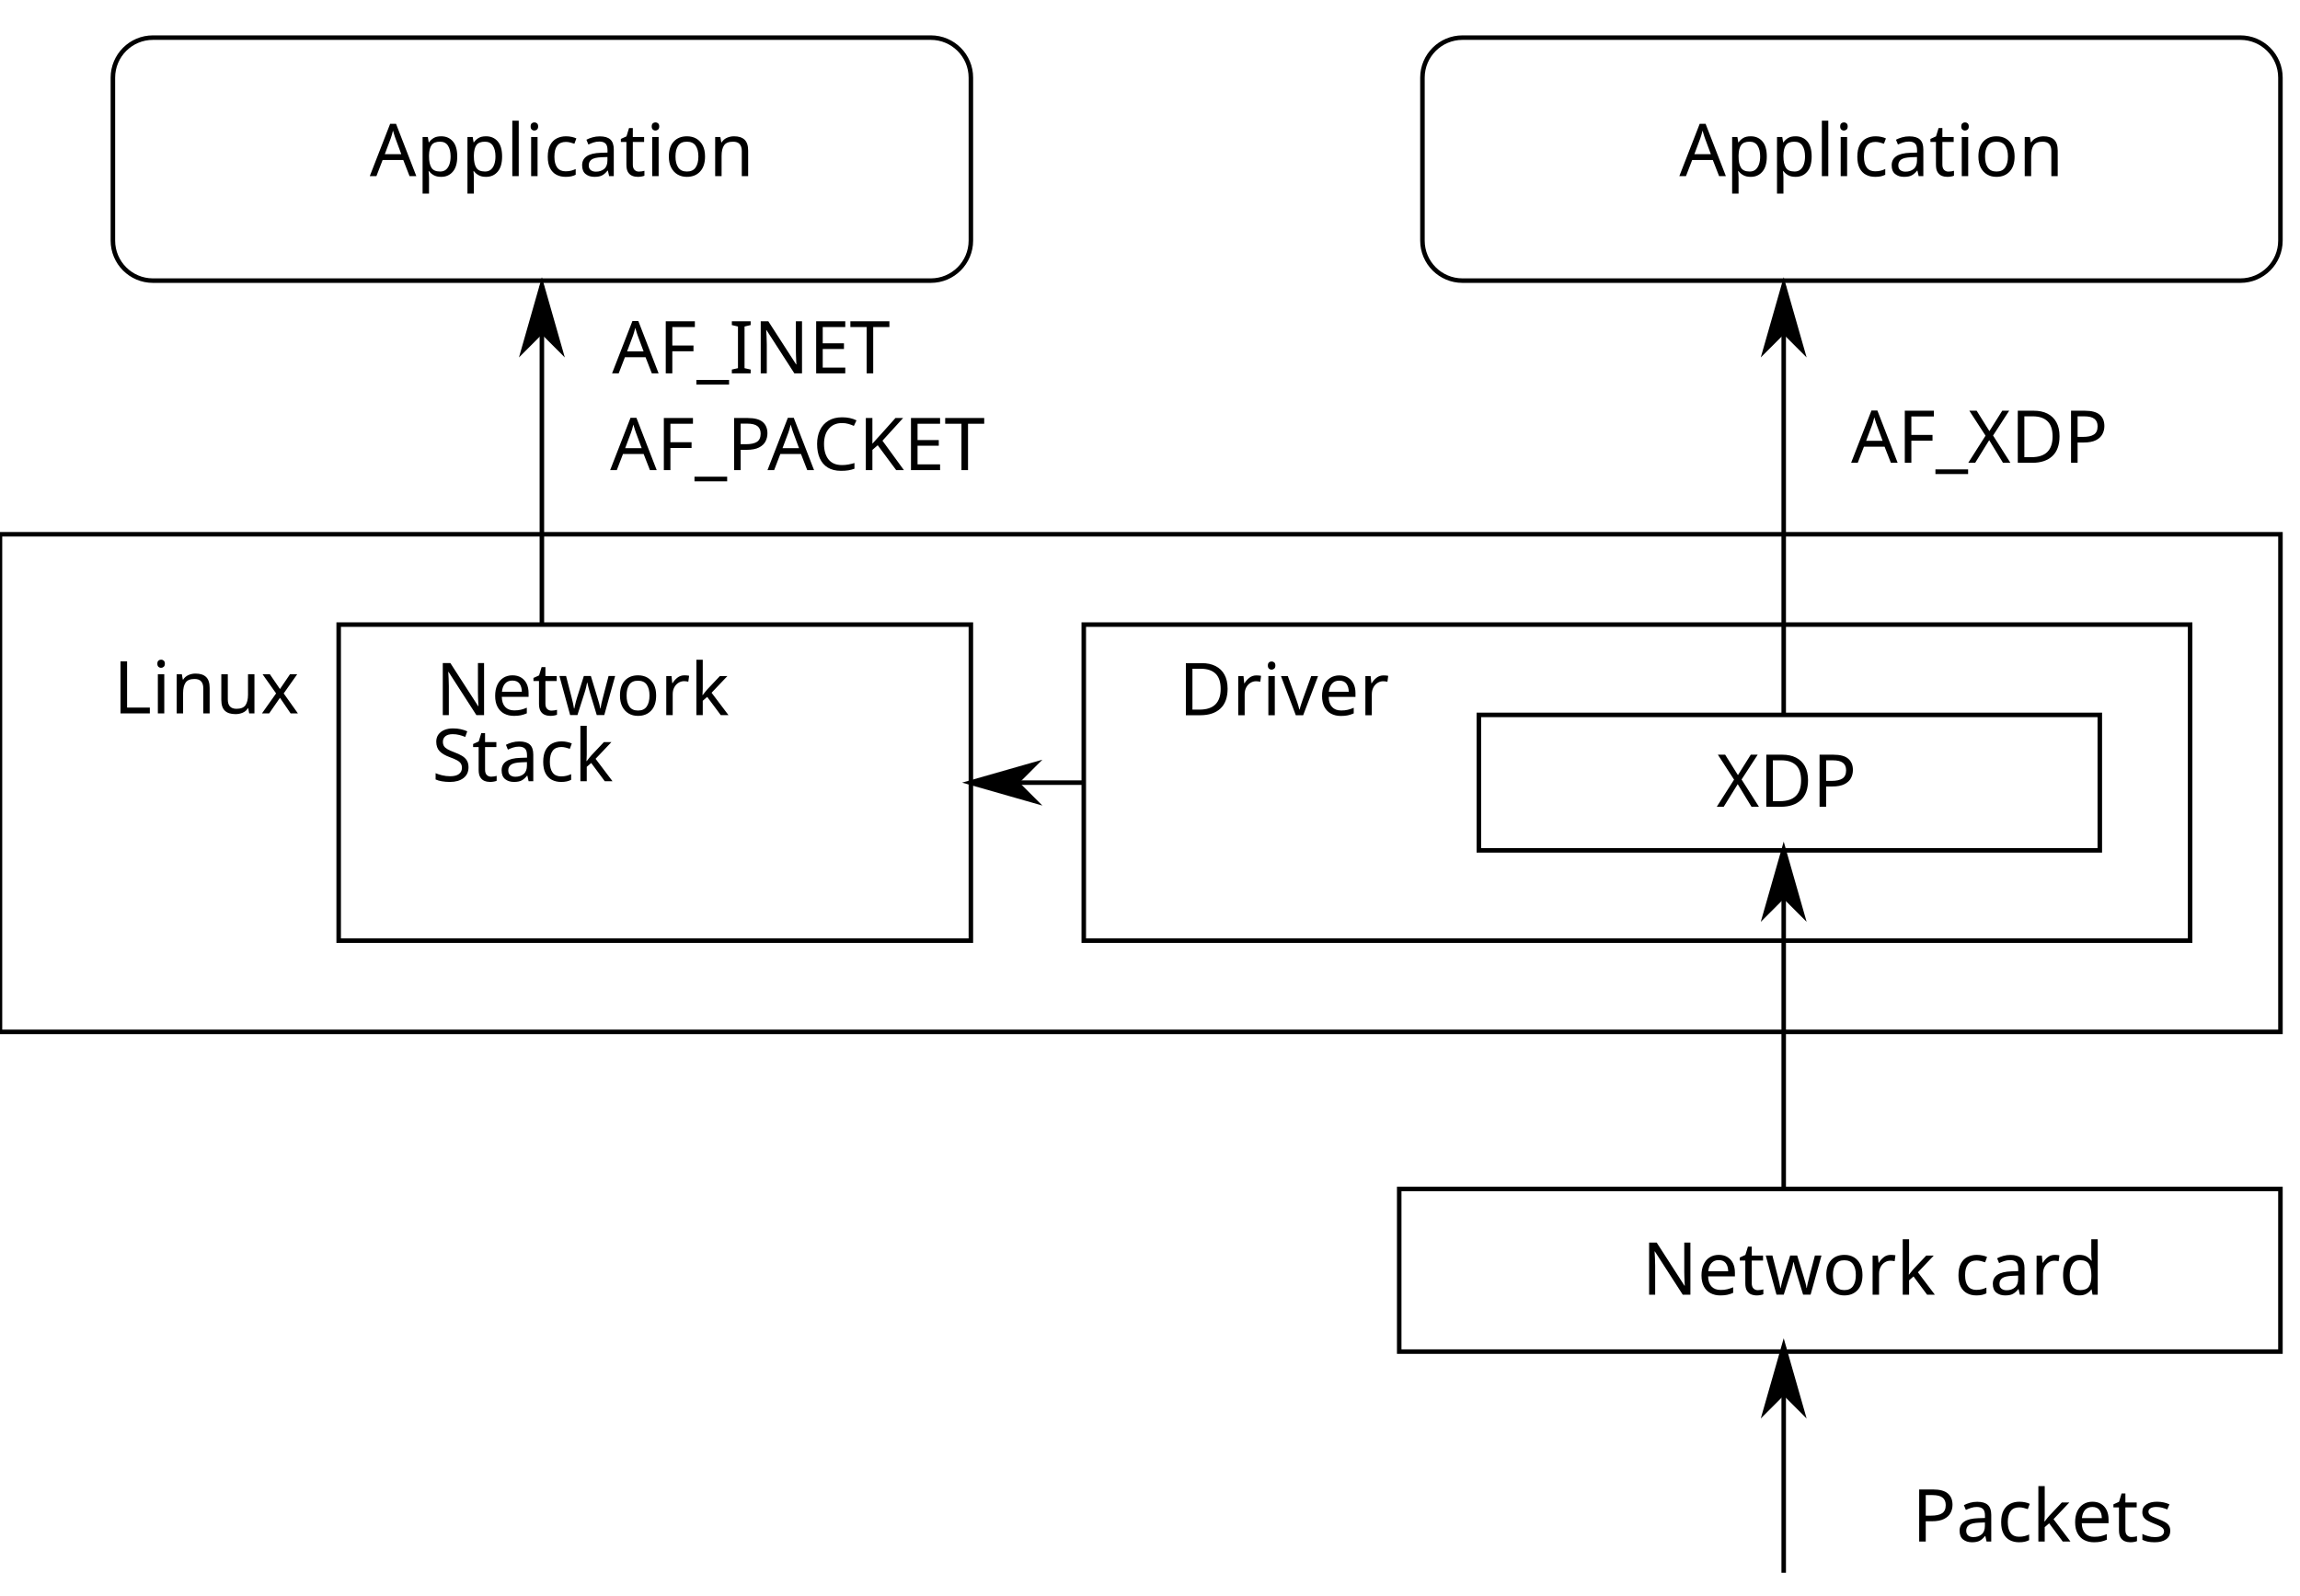
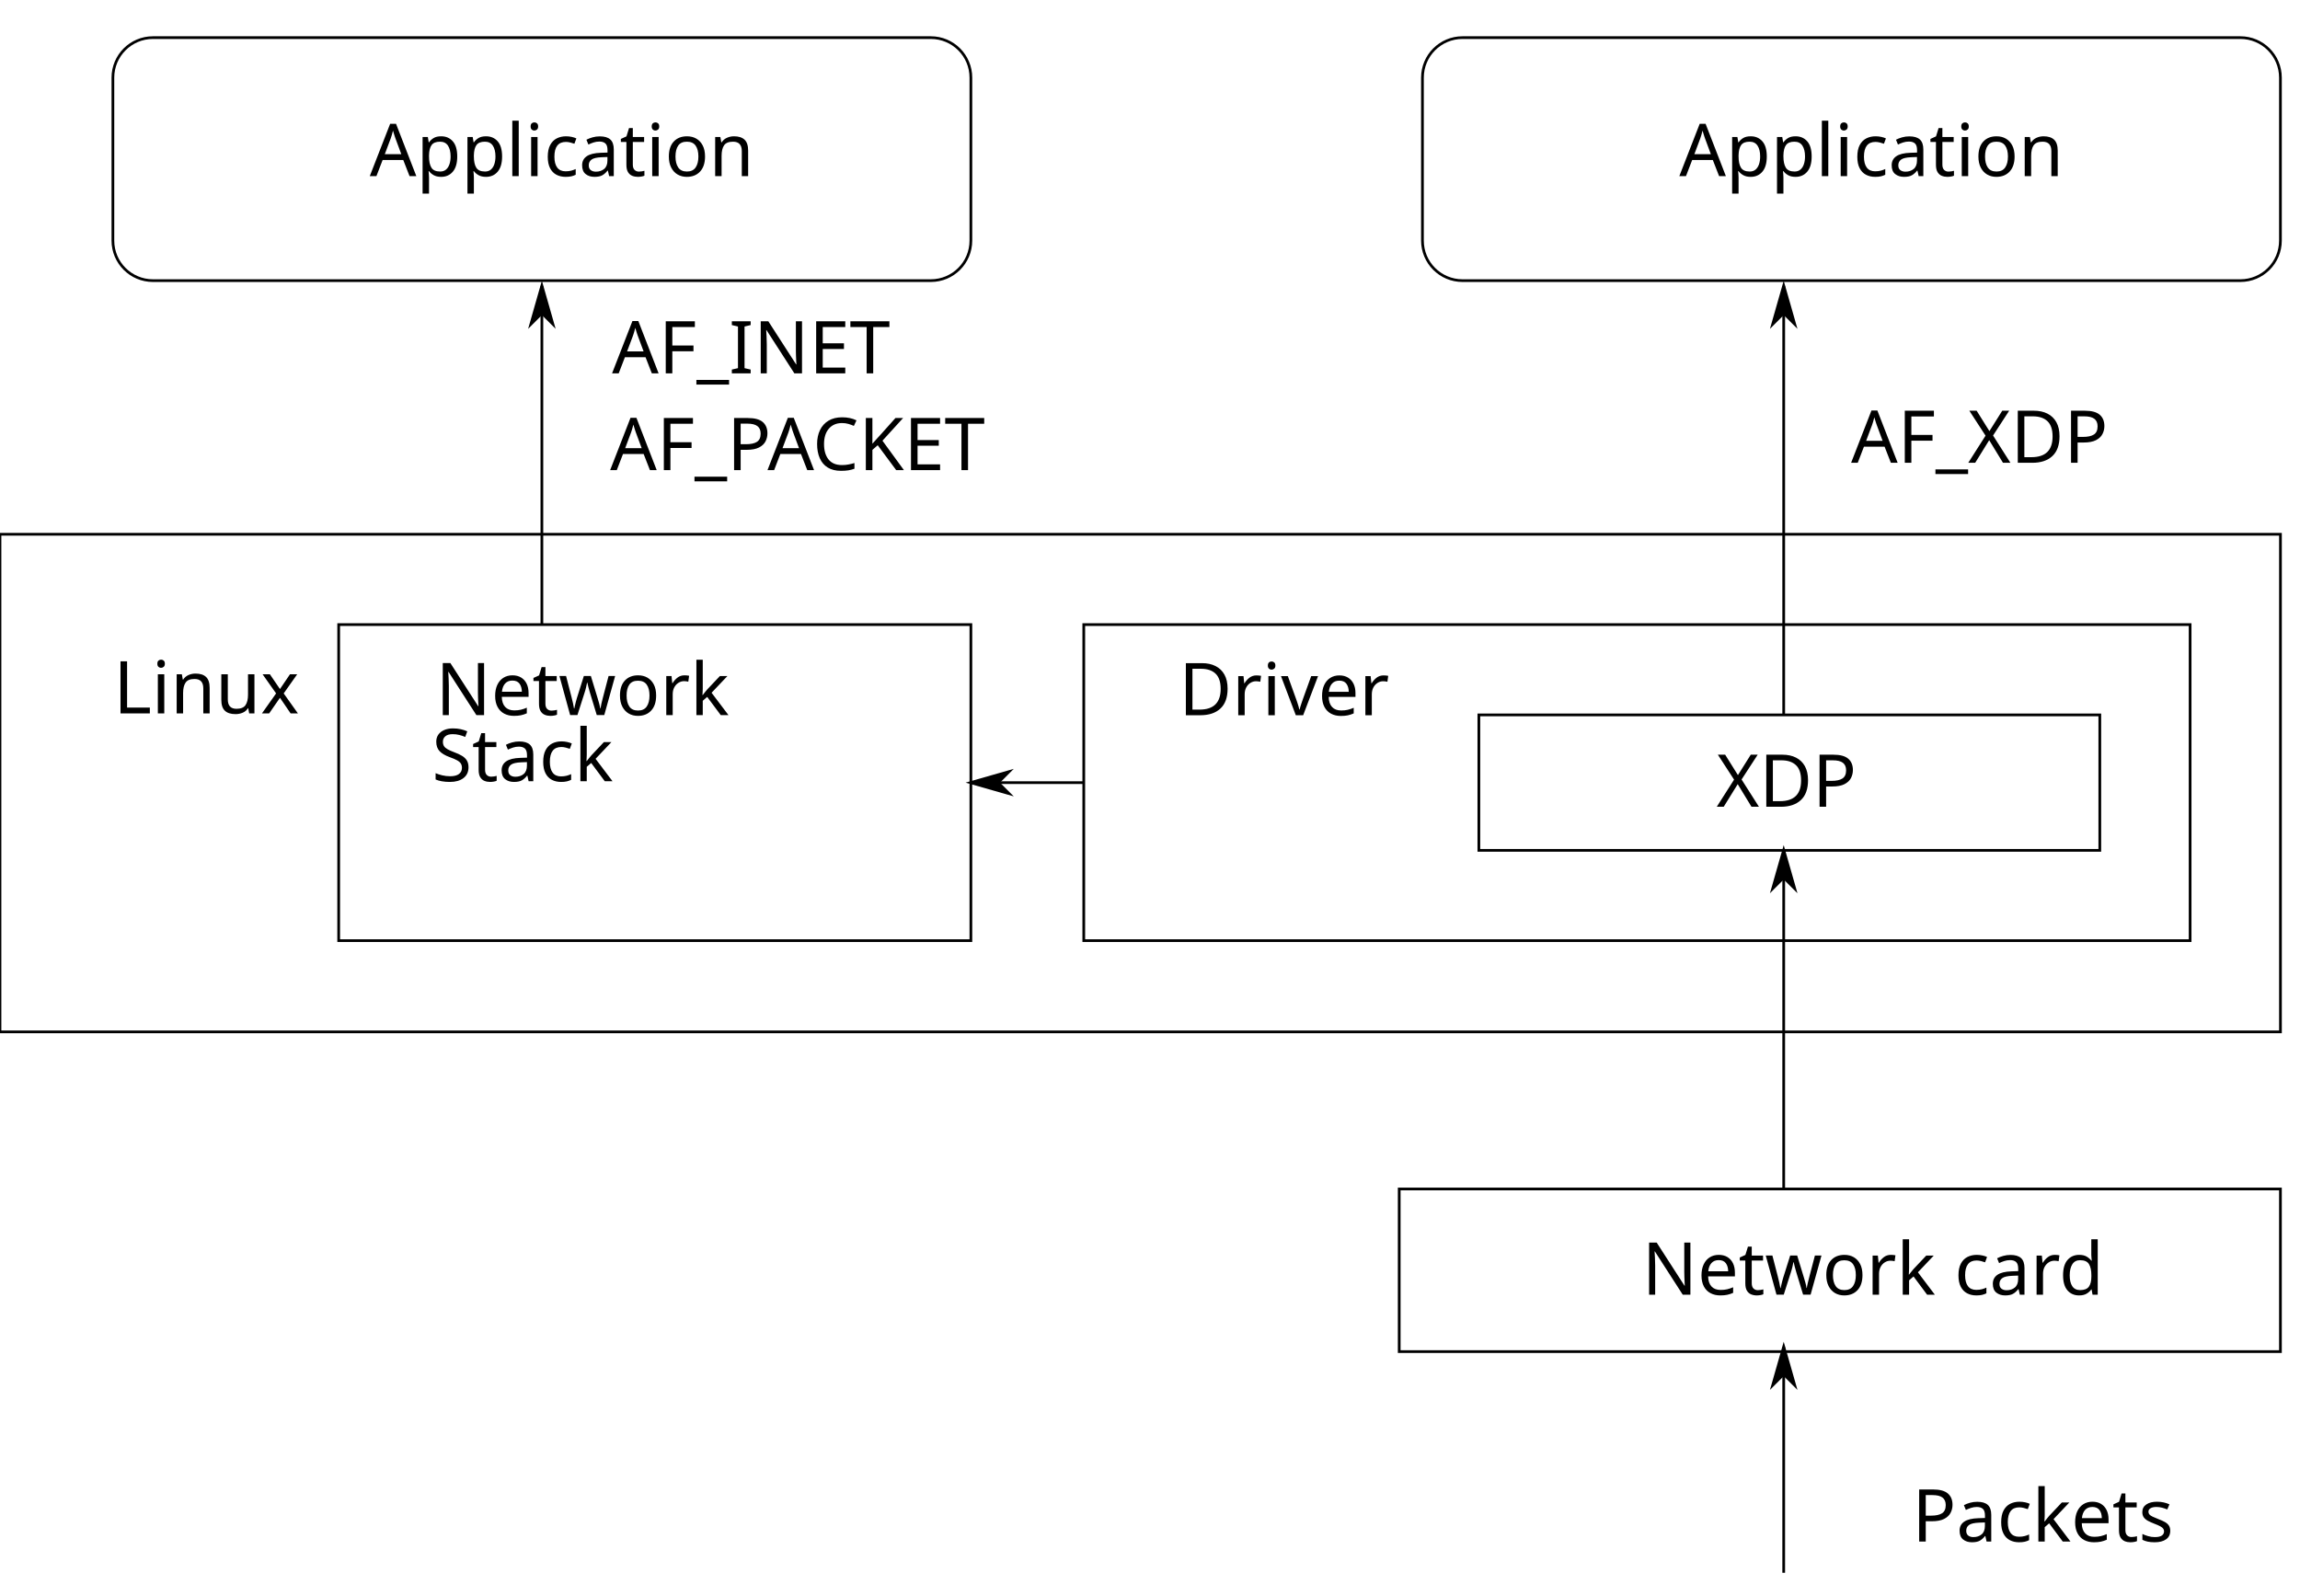
<svg xmlns="http://www.w3.org/2000/svg" width="382pt" height="265pt" viewBox="168 -5862 6054 4196" version="1.1" id="svg900">
  <defs id="defs904">
    <marker orient="auto" refY="0.0" refX="0.0" id="marker1331" style="overflow:visible">
      <path id="path1329" d="M 0.0,0.0 L 5.0,-5.0 L -12.5,0.0 L 5.0,5.0 L 0.0,0.0 z " style="fill-rule:evenodd;stroke:#000000;stroke-width:1pt;stroke-opacity:1;fill:#000000;fill-opacity:1" transform="scale(0.8) translate(12.5,0)" />
    </marker>
    <marker orient="auto" refY="0.0" refX="0.0" id="marker1327" style="overflow:visible;">
      <path id="path1325" d="M 0.0,0.0 L 5.0,-5.0 L -12.5,0.0 L 5.0,5.0 L 0.0,0.0 z " style="fill-rule:evenodd;stroke:#000000;stroke-width:1pt;stroke-opacity:1;fill:#000000;fill-opacity:1" transform="scale(0.8) rotate(180) translate(12.5,0)" />
    </marker>
    <marker orient="auto" refY="0.0" refX="0.0" id="marker1323" style="overflow:visible;">
      <path id="path1321" d="M 0.0,0.0 L 5.0,-5.0 L -12.5,0.0 L 5.0,5.0 L 0.0,0.0 z " style="fill-rule:evenodd;stroke:#000000;stroke-width:1pt;stroke-opacity:1;fill:#000000;fill-opacity:1" transform="scale(0.8) rotate(180) translate(12.5,0)" />
    </marker>
    <marker orient="auto" refY="0.0" refX="0.0" id="marker1319" style="overflow:visible;">
      <path id="path1317" d="M 0.0,0.0 L 5.0,-5.0 L -12.5,0.0 L 5.0,5.0 L 0.0,0.0 z " style="fill-rule:evenodd;stroke:#000000;stroke-width:1pt;stroke-opacity:1;fill:#000000;fill-opacity:1" transform="scale(0.8) rotate(180) translate(12.5,0)" />
    </marker>
    <marker orient="auto" refY="0.0" refX="0.0" id="marker1313" style="overflow:visible">
      <path id="path1311" d="M 0.0,0.0 L 5.0,-5.0 L -12.5,0.0 L 5.0,5.0 L 0.0,0.0 z " style="fill-rule:evenodd;stroke:#000000;stroke-width:1pt;stroke-opacity:1;fill:#000000;fill-opacity:1" transform="scale(0.8) translate(12.5,0)" />
    </marker>
    <marker orient="auto" refY="0.0" refX="0.0" id="marker1309" style="overflow:visible;">
      <path id="path1307" d="M 0.0,0.0 L 5.0,-5.0 L -12.5,0.0 L 5.0,5.0 L 0.0,0.0 z " style="fill-rule:evenodd;stroke:#000000;stroke-width:1pt;stroke-opacity:1;fill:#000000;fill-opacity:1" transform="scale(0.8) rotate(180) translate(12.5,0)" />
    </marker>
    <marker orient="auto" refY="0.0" refX="0.0" id="marker1305" style="overflow:visible;">
      <path id="path1303" d="M 0.0,0.0 L 5.0,-5.0 L -12.5,0.0 L 5.0,5.0 L 0.0,0.0 z " style="fill-rule:evenodd;stroke:#000000;stroke-width:1pt;stroke-opacity:1;fill:#000000;fill-opacity:1" transform="scale(0.8) rotate(180) translate(12.5,0)" />
    </marker>
    <marker orient="auto" refY="0.0" refX="0.0" id="marker1301" style="overflow:visible;">
      <path id="path1299" d="M 0.0,0.0 L 5.0,-5.0 L -12.5,0.0 L 5.0,5.0 L 0.0,0.0 z " style="fill-rule:evenodd;stroke:#000000;stroke-width:1pt;stroke-opacity:1;fill:#000000;fill-opacity:1" transform="scale(0.8) rotate(180) translate(12.5,0)" />
    </marker>
    <marker orient="auto" refY="0.0" refX="0.0" id="marker1297" style="overflow:visible">
      <path id="path1295" d="M 0.0,0.0 L 5.0,-5.0 L -12.5,0.0 L 5.0,5.0 L 0.0,0.0 z " style="fill-rule:evenodd;stroke:#000000;stroke-width:1pt;stroke-opacity:1;fill:#000000;fill-opacity:1" transform="scale(0.8) translate(12.5,0)" />
    </marker>
    <marker orient="auto" refY="0.0" refX="0.0" id="marker1293" style="overflow:visible">
      <path id="path1291" d="M 0.0,0.0 L 5.0,-5.0 L -12.5,0.0 L 5.0,5.0 L 0.0,0.0 z " style="fill-rule:evenodd;stroke:#000000;stroke-width:1pt;stroke-opacity:1;fill:#000000;fill-opacity:1" transform="scale(0.8) translate(12.5,0)" />
    </marker>
    <marker orient="auto" refY="0.0" refX="0.0" id="marker1289" style="overflow:visible">
      <path id="path1287" d="M 0.0,0.0 L 5.0,-5.0 L -12.5,0.0 L 5.0,5.0 L 0.0,0.0 z " style="fill-rule:evenodd;stroke:#000000;stroke-width:1pt;stroke-opacity:1;fill:#000000;fill-opacity:1" transform="scale(0.8) translate(12.5,0)" />
    </marker>
    <marker orient="auto" refY="0.0" refX="0.0" id="marker1285" style="overflow:visible;">
      <path id="path1283" d="M 0.0,0.0 L 5.0,-5.0 L -12.5,0.0 L 5.0,5.0 L 0.0,0.0 z " style="fill-rule:evenodd;stroke:#000000;stroke-width:1pt;stroke-opacity:1;fill:#000000;fill-opacity:1" transform="scale(0.8) rotate(180) translate(12.5,0)" />
    </marker>
    <marker orient="auto" refY="0.0" refX="0.0" id="marker1281" style="overflow:visible;">
      <path id="path1279" d="M 0.0,0.0 L 5.0,-5.0 L -12.5,0.0 L 5.0,5.0 L 0.0,0.0 z " style="fill-rule:evenodd;stroke:#000000;stroke-width:1pt;stroke-opacity:1;fill:#000000;fill-opacity:1" transform="scale(0.8) rotate(180) translate(12.5,0)" />
    </marker>
    <marker orient="auto" refY="0.0" refX="0.0" id="marker1277" style="overflow:visible;">
      <path id="path1275" d="M 0.0,0.0 L 5.0,-5.0 L -12.5,0.0 L 5.0,5.0 L 0.0,0.0 z " style="fill-rule:evenodd;stroke:#000000;stroke-width:1pt;stroke-opacity:1;fill:#000000;fill-opacity:1" transform="scale(0.8) rotate(180) translate(12.5,0)" />
    </marker>
    <marker orient="auto" refY="0.0" refX="0.0" id="marker1273" style="overflow:visible;">
      <path id="path1271" d="M 0.0,0.0 L 5.0,-5.0 L -12.5,0.0 L 5.0,5.0 L 0.0,0.0 z " style="fill-rule:evenodd;stroke:#000000;stroke-width:1pt;stroke-opacity:1;fill:#000000;fill-opacity:1" transform="scale(0.8) rotate(180) translate(12.5,0)" />
    </marker>
    <marker orient="auto" refY="0.0" refX="0.0" id="marker1269" style="overflow:visible">
      <path id="path1267" d="M 0.0,0.0 L 5.0,-5.0 L -12.5,0.0 L 5.0,5.0 L 0.0,0.0 z " style="fill-rule:evenodd;stroke:#000000;stroke-width:1pt;stroke-opacity:1;fill:#000000;fill-opacity:1" transform="scale(0.8) translate(12.5,0)" />
    </marker>
    <marker orient="auto" refY="0.0" refX="0.0" id="Arrow1Lstart" style="overflow:visible">
      <path id="path1001" d="M 0.0,0.0 L 5.0,-5.0 L -12.5,0.0 L 5.0,5.0 L 0.0,0.0 z " style="fill-rule:evenodd;stroke:#000000;stroke-width:1pt;stroke-opacity:1;fill:#000000;fill-opacity:1" transform="scale(0.8) translate(12.5,0)" />
    </marker>
    <marker orient="auto" refY="0.0" refX="0.0" id="Arrow1Lend" style="overflow:visible;">
      <path id="path1004" d="M 0.0,0.0 L 5.0,-5.0 L -12.5,0.0 L 5.0,5.0 L 0.0,0.0 z " style="fill-rule:evenodd;stroke:#000000;stroke-width:1pt;stroke-opacity:1;fill:#000000;fill-opacity:1" transform="scale(0.8) rotate(180) translate(12.5,0)" />
    </marker>
    <defs id="defs822">
      <clipPath id="cp0">
        <path style="clip-rule:evenodd" id="path819" d="m 168,-5862 h 6054 v 4196 H 168 Z m 4797,911 h 60 l -4,-339 h -51 z" />
      </clipPath>
    </defs>
    <defs id="defs833">
      <clipPath id="cp1">
        <path style="clip-rule:evenodd" id="path830" d="m 168,-5862 h 6054 v 4196 H 168 Z m 4797,2441 h 60 l -4,-339 h -51 z" />
      </clipPath>
    </defs>
    <defs id="defs842">
      <clipPath id="cp2">
        <path style="clip-rule:evenodd" id="path839" d="m 168,-5862 h 6054 v 4196 H 168 Z m 4842,3746 h 60 l -4,-339 h -51 z" />
      </clipPath>
    </defs>
    <defs id="defs857">
      <clipPath id="cp3">
        <path style="clip-rule:evenodd" id="path854" d="m 168,-5862 h 6054 v 4196 H 168 Z m 1827,956 h 60 l -4,-339 h -51 z" />
      </clipPath>
    </defs>
    <defs id="defs868">
      <clipPath id="cp4">
        <path style="clip-rule:evenodd" id="path865" d="m 168,-5862 h 6054 v 4196 H 168 Z m 2891,2157 v -60 l -339,5 v 51 z" />
      </clipPath>
    </defs>
  </defs>
-   <rect style="fill:none;stroke:#000000;stroke-width:11.886;stroke-miterlimit:4;stroke-dasharray:none" id="rect815" height="832.029" width="2912.101" y="-4219.635" x="3020.67" />
-   <rect style="fill:none;stroke:#000000;stroke-width:11.886;stroke-miterlimit:4;stroke-dasharray:none" id="rect817" height="356.584" width="1634.431" y="-3981.912" x="4060.618" />
-   <rect style="fill:none;stroke:#000000;stroke-width:11.886;stroke-miterlimit:4;stroke-dasharray:none" id="rect828" height="428.119" width="2319.526" y="-2733.893" x="3850.967" />
-   <rect style="fill:none;stroke:#000000;stroke-width:11.886;stroke-miterlimit:4;stroke-dasharray:none" id="rect850" height="1309.93" width="6002.612" y="-4457.417" x="167.94" />
-   <rect style="fill:none;stroke:#000000;stroke-width:11.886;stroke-miterlimit:4;stroke-dasharray:none" id="rect852" height="832.029" width="1664.058" y="-4219.635" x="1059.459" />
-   <rect style="fill:none;stroke:#000000;stroke-width:11.886;stroke-miterlimit:4;stroke-dasharray:none" id="rect863" rx="105.39" height="639.702" width="2258.364" y="-5764.831" x="3912.129" />
-   <text style="font-style:normal;font-weight:500;font-size:192.001px;font-family:'CMU Sans Serif';text-anchor:start;fill:#000000;-inkscape-font-specification:'CMU Sans Serif, Medium';font-stretch:normal;font-variant:normal;text-align:start;writing-mode:lr;font-variant-ligatures:normal;font-variant-caps:normal;font-variant-numeric:normal;font-feature-settings:normal;" id="text874" font-size="192" font-weight="normal" font-style="normal" y="-3740.068" x="4686.091" xml:space="preserve">XDP</text>
-   <text style="font-style:normal;font-weight:500;font-size:192.001px;font-family:'CMU Sans Serif';text-anchor:start;fill:#000000;-inkscape-font-specification:'CMU Sans Serif, Medium';font-stretch:normal;font-variant:normal;text-align:start;writing-mode:lr;font-variant-ligatures:normal;font-variant-caps:normal;font-variant-numeric:normal;font-feature-settings:normal;" id="text876" font-size="192" font-weight="normal" font-style="normal" y="-5400.244" x="4588.311" xml:space="preserve">Application</text>
-   <text style="font-style:normal;font-variant:normal;font-weight:500;font-stretch:normal;font-size:192.001px;font-family:'CMU Sans Serif';-inkscape-font-specification:'CMU Sans Serif, Medium';font-variant-ligatures:normal;font-variant-caps:normal;font-variant-numeric:normal;font-feature-settings:normal;text-align:start;writing-mode:lr-tb;text-anchor:start;fill:#000000" id="text878" font-size="192" font-weight="normal" font-style="normal" y="-4645.584" x="5040.447" xml:space="preserve">AF_XDP</text>
-   <text style="font-style:normal;font-weight:500;font-size:192.001px;font-family:'CMU Sans Serif';text-anchor:start;fill:#000000;-inkscape-font-specification:'CMU Sans Serif, Medium';font-stretch:normal;font-variant:normal;text-align:start;writing-mode:lr;font-variant-ligatures:normal;font-variant-caps:normal;font-variant-numeric:normal;font-feature-settings:normal;" id="text880" font-size="192" font-weight="normal" font-style="normal" y="-1805.774" x="5200.991" xml:space="preserve">Packets</text>
-   <text style="font-style:normal;font-weight:500;font-size:192.001px;font-family:'CMU Sans Serif';text-anchor:start;fill:#000000;-inkscape-font-specification:'CMU Sans Serif, Medium';font-stretch:normal;font-variant:normal;text-align:start;writing-mode:lr;font-variant-ligatures:normal;font-variant-caps:normal;font-variant-numeric:normal;font-feature-settings:normal;" id="text884" font-size="192" font-weight="normal" font-style="normal" y="-3985.868" x="466.582" xml:space="preserve">Linux</text>
-   <text style="font-style:normal;font-weight:500;font-size:192.001px;font-family:'CMU Sans Serif';text-anchor:start;fill:#000000;-inkscape-font-specification:'CMU Sans Serif, Medium';font-stretch:normal;font-variant:normal;text-align:start;writing-mode:lr;font-variant-ligatures:normal;font-variant-caps:normal;font-variant-numeric:normal;font-feature-settings:normal;" id="text886" font-size="192" font-weight="normal" font-style="normal" y="-3981.27" x="1314.856" xml:space="preserve">Network</text>
-   <text style="font-style:normal;font-weight:500;font-size:192.001px;font-family:'CMU Sans Serif';text-anchor:start;fill:#000000;-inkscape-font-specification:'CMU Sans Serif, Medium';font-stretch:normal;font-variant:normal;text-align:start;writing-mode:lr;font-variant-ligatures:normal;font-variant-caps:normal;font-variant-numeric:normal;font-feature-settings:normal;" id="text888" font-size="192" font-weight="normal" font-style="normal" y="-3981.057" x="3270.802" xml:space="preserve">Driver</text>
-   <text style="font-style:normal;font-variant:normal;font-weight:500;font-stretch:normal;font-size:192.001px;font-family:'CMU Sans Serif';-inkscape-font-specification:'CMU Sans Serif, Medium';font-variant-ligatures:normal;font-variant-caps:normal;font-variant-numeric:normal;font-feature-settings:normal;text-align:start;writing-mode:lr-tb;text-anchor:start;fill:#000000" id="text890" font-size="192" font-weight="normal" font-style="normal" y="-4881.057" x="1779.076" xml:space="preserve">AF_INET</text>
-   <text style="font-style:normal;font-variant:normal;font-weight:500;font-stretch:normal;font-size:192.001px;font-family:'CMU Sans Serif';-inkscape-font-specification:'CMU Sans Serif, Medium';font-variant-ligatures:normal;font-variant-caps:normal;font-variant-numeric:normal;font-feature-settings:normal;text-align:start;writing-mode:lr-tb;text-anchor:start;fill:#000000" id="text892" font-size="192" font-weight="normal" font-style="normal" y="-4626.341" x="1774.052" xml:space="preserve">AF_PACKET</text>
-   <text style="font-style:normal;font-weight:500;font-size:192.001px;font-family:'CMU Sans Serif';text-anchor:start;fill:#000000;-inkscape-font-specification:'CMU Sans Serif, Medium';font-stretch:normal;font-variant:normal;text-align:start;writing-mode:lr;font-variant-ligatures:normal;font-variant-caps:normal;font-variant-numeric:normal;font-feature-settings:normal;" id="text894" font-size="192" font-weight="normal" font-style="normal" y="-3807.358" x="1304.809" xml:space="preserve">Stack</text>
-   <text style="font-style:normal;font-weight:500;font-size:192.001px;font-family:'CMU Sans Serif';text-anchor:start;fill:#000000;-inkscape-font-specification:'CMU Sans Serif, Medium';font-stretch:normal;font-variant:normal;text-align:start;writing-mode:lr;font-variant-ligatures:normal;font-variant-caps:normal;font-variant-numeric:normal;font-feature-settings:normal;" id="text896" font-size="192" font-weight="normal" font-style="normal" y="-2455.609" x="4490.13" xml:space="preserve">Network card</text>
-   <rect style="fill:none;stroke:#000000;stroke-width:11.886;stroke-miterlimit:4;stroke-dasharray:none" id="rect863-8" rx="105.39" height="639.702" width="2258.364" y="-5764.831" x="465.153" />
-   <text style="font-style:normal;font-weight:500;font-size:192.001px;font-family:'CMU Sans Serif';text-anchor:start;fill:#000000;stroke-width:1;-inkscape-font-specification:'CMU Sans Serif, Medium';font-stretch:normal;font-variant:normal;text-align:start;writing-mode:lr;font-variant-ligatures:normal;font-variant-caps:normal;font-variant-numeric:normal;font-feature-settings:normal;" id="text876-7" font-size="192" font-weight="normal" font-style="normal" y="-5400.244" x="1141.335" xml:space="preserve">Application</text>
-   <path style="fill:none;stroke:#000000;stroke-width:11.886px;stroke-linecap:butt;stroke-linejoin:miter;stroke-opacity:1;marker-start:url(#marker1269)" d="m 1594.335,-5111.094 c 0,891.459 0,891.459 0,891.459 v 0" id="path991" />
-   <path style="fill:none;stroke:#000000;stroke-width:11.886px;stroke-linecap:butt;stroke-linejoin:miter;stroke-opacity:1;marker-start:url(#marker1289)" d="m 4863.019,-5111.094 v 1129.182" id="path995" />
-   <path style="fill:none;stroke:#000000;stroke-width:11.886px;stroke-linecap:butt;stroke-linejoin:round;stroke-opacity:1;marker-start:url(#marker1313)" d="m 4863.019,-3625.329 v 891.459" id="path997" />
-   <path style="fill:none;stroke:#000000;stroke-width:11.886px;stroke-linecap:butt;stroke-linejoin:miter;stroke-opacity:1;marker-end:url(#marker1301)" d="m 3020.67,-3803.621 c -297.153,0 -297.153,0 -297.153,0" id="path999" />
-   <path style="fill:none;stroke:#000000;stroke-width:11.886px;stroke-linecap:butt;stroke-linejoin:miter;stroke-opacity:1;marker-start:url(#marker1331)" d="m 4863.019,-2317.855 v 594.306" id="path1315" />
+   <rect style="fill:none;stroke:#000000;stroke-width:7.132;stroke-miterlimit:4;stroke-dasharray:none" id="rect815" height="832.029" width="2912.101" y="-4219.635" x="3020.67" />
+   <rect style="fill:none;stroke:#000000;stroke-width:7.132;stroke-miterlimit:4;stroke-dasharray:none" id="rect817" height="356.584" width="1634.431" y="-3981.912" x="4060.618" />
+   <rect style="fill:none;stroke:#000000;stroke-width:7.132;stroke-miterlimit:4;stroke-dasharray:none" id="rect828" height="428.119" width="2319.526" y="-2733.893" x="3850.967" />
+   <rect style="fill:none;stroke:#000000;stroke-width:7.132;stroke-miterlimit:4;stroke-dasharray:none" id="rect850" height="1309.93" width="6002.612" y="-4457.417" x="167.94" />
+   <rect style="fill:none;stroke:#000000;stroke-width:7.132;stroke-miterlimit:4;stroke-dasharray:none" id="rect852" height="832.029" width="1664.058" y="-4219.635" x="1059.459" />
+   <rect style="fill:none;stroke:#000000;stroke-width:7.132;stroke-miterlimit:4;stroke-dasharray:none" id="rect863" rx="105.39" height="639.702" width="2258.364" y="-5764.831" x="3912.129" />
+   <text style="font-style:normal;font-weight:500;font-size:192.001px;font-family:'CMU Sans Serif';text-anchor:start;fill:#000000;-inkscape-font-specification:'CMU Sans Serif, Medium';font-stretch:normal;font-variant:normal;text-align:start;writing-mode:lr;font-variant-ligatures:normal;font-variant-caps:normal;font-variant-numeric:normal;font-feature-settings:normal;stroke-width:7.132;stroke-miterlimit:4;stroke-dasharray:none" id="text874" font-size="192" font-weight="normal" font-style="normal" y="-3740.068" x="4686.091" xml:space="preserve">XDP</text>
+   <text style="font-style:normal;font-weight:500;font-size:192.001px;font-family:'CMU Sans Serif';text-anchor:start;fill:#000000;-inkscape-font-specification:'CMU Sans Serif, Medium';font-stretch:normal;font-variant:normal;text-align:start;writing-mode:lr;font-variant-ligatures:normal;font-variant-caps:normal;font-variant-numeric:normal;font-feature-settings:normal;stroke-width:7.132;stroke-miterlimit:4;stroke-dasharray:none" id="text876" font-size="192" font-weight="normal" font-style="normal" y="-5400.244" x="4588.311" xml:space="preserve">Application</text>
+   <text style="font-style:normal;font-variant:normal;font-weight:500;font-stretch:normal;font-size:192.001px;font-family:'CMU Sans Serif';-inkscape-font-specification:'CMU Sans Serif, Medium';font-variant-ligatures:normal;font-variant-caps:normal;font-variant-numeric:normal;font-feature-settings:normal;text-align:start;writing-mode:lr-tb;text-anchor:start;fill:#000000;stroke-width:7.132;stroke-miterlimit:4;stroke-dasharray:none" id="text878" font-size="192" font-weight="normal" font-style="normal" y="-4645.584" x="5040.447" xml:space="preserve">AF_XDP</text>
+   <text style="font-style:normal;font-weight:500;font-size:192.001px;font-family:'CMU Sans Serif';text-anchor:start;fill:#000000;-inkscape-font-specification:'CMU Sans Serif, Medium';font-stretch:normal;font-variant:normal;text-align:start;writing-mode:lr;font-variant-ligatures:normal;font-variant-caps:normal;font-variant-numeric:normal;font-feature-settings:normal;stroke-width:7.132;stroke-miterlimit:4;stroke-dasharray:none" id="text880" font-size="192" font-weight="normal" font-style="normal" y="-1805.774" x="5200.991" xml:space="preserve">Packets</text>
+   <text style="font-style:normal;font-weight:500;font-size:192.001px;font-family:'CMU Sans Serif';text-anchor:start;fill:#000000;-inkscape-font-specification:'CMU Sans Serif, Medium';font-stretch:normal;font-variant:normal;text-align:start;writing-mode:lr;font-variant-ligatures:normal;font-variant-caps:normal;font-variant-numeric:normal;font-feature-settings:normal;stroke-width:7.132;stroke-miterlimit:4;stroke-dasharray:none" id="text884" font-size="192" font-weight="normal" font-style="normal" y="-3985.868" x="466.582" xml:space="preserve">Linux</text>
+   <text style="font-style:normal;font-weight:500;font-size:192.001px;font-family:'CMU Sans Serif';text-anchor:start;fill:#000000;-inkscape-font-specification:'CMU Sans Serif, Medium';font-stretch:normal;font-variant:normal;text-align:start;writing-mode:lr;font-variant-ligatures:normal;font-variant-caps:normal;font-variant-numeric:normal;font-feature-settings:normal;stroke-width:7.132;stroke-miterlimit:4;stroke-dasharray:none" id="text886" font-size="192" font-weight="normal" font-style="normal" y="-3981.27" x="1314.856" xml:space="preserve">Network</text>
+   <text style="font-style:normal;font-weight:500;font-size:192.001px;font-family:'CMU Sans Serif';text-anchor:start;fill:#000000;-inkscape-font-specification:'CMU Sans Serif, Medium';font-stretch:normal;font-variant:normal;text-align:start;writing-mode:lr;font-variant-ligatures:normal;font-variant-caps:normal;font-variant-numeric:normal;font-feature-settings:normal;stroke-width:7.132;stroke-miterlimit:4;stroke-dasharray:none" id="text888" font-size="192" font-weight="normal" font-style="normal" y="-3981.057" x="3270.802" xml:space="preserve">Driver</text>
+   <text style="font-style:normal;font-variant:normal;font-weight:500;font-stretch:normal;font-size:192.001px;font-family:'CMU Sans Serif';-inkscape-font-specification:'CMU Sans Serif, Medium';font-variant-ligatures:normal;font-variant-caps:normal;font-variant-numeric:normal;font-feature-settings:normal;text-align:start;writing-mode:lr-tb;text-anchor:start;fill:#000000;stroke-width:7.132;stroke-miterlimit:4;stroke-dasharray:none" id="text890" font-size="192" font-weight="normal" font-style="normal" y="-4881.057" x="1779.076" xml:space="preserve">AF_INET</text>
+   <text style="font-style:normal;font-variant:normal;font-weight:500;font-stretch:normal;font-size:192.001px;font-family:'CMU Sans Serif';-inkscape-font-specification:'CMU Sans Serif, Medium';font-variant-ligatures:normal;font-variant-caps:normal;font-variant-numeric:normal;font-feature-settings:normal;text-align:start;writing-mode:lr-tb;text-anchor:start;fill:#000000;stroke-width:7.132;stroke-miterlimit:4;stroke-dasharray:none" id="text892" font-size="192" font-weight="normal" font-style="normal" y="-4626.341" x="1774.052" xml:space="preserve">AF_PACKET</text>
+   <text style="font-style:normal;font-weight:500;font-size:192.001px;font-family:'CMU Sans Serif';text-anchor:start;fill:#000000;-inkscape-font-specification:'CMU Sans Serif, Medium';font-stretch:normal;font-variant:normal;text-align:start;writing-mode:lr;font-variant-ligatures:normal;font-variant-caps:normal;font-variant-numeric:normal;font-feature-settings:normal;stroke-width:7.132;stroke-miterlimit:4;stroke-dasharray:none" id="text894" font-size="192" font-weight="normal" font-style="normal" y="-3807.358" x="1304.809" xml:space="preserve">Stack</text>
+   <text style="font-style:normal;font-weight:500;font-size:192.001px;font-family:'CMU Sans Serif';text-anchor:start;fill:#000000;-inkscape-font-specification:'CMU Sans Serif, Medium';font-stretch:normal;font-variant:normal;text-align:start;writing-mode:lr;font-variant-ligatures:normal;font-variant-caps:normal;font-variant-numeric:normal;font-feature-settings:normal;stroke-width:7.132;stroke-miterlimit:4;stroke-dasharray:none" id="text896" font-size="192" font-weight="normal" font-style="normal" y="-2455.609" x="4490.13" xml:space="preserve">Network card</text>
+   <rect style="fill:none;stroke:#000000;stroke-width:7.132;stroke-miterlimit:4;stroke-dasharray:none" id="rect863-8" rx="105.39" height="639.702" width="2258.364" y="-5764.831" x="465.153" />
+   <text style="font-style:normal;font-weight:500;font-size:192.001px;font-family:'CMU Sans Serif';text-anchor:start;fill:#000000;stroke-width:7.132;-inkscape-font-specification:'CMU Sans Serif, Medium';font-stretch:normal;font-variant:normal;text-align:start;writing-mode:lr;font-variant-ligatures:normal;font-variant-caps:normal;font-variant-numeric:normal;font-feature-settings:normal;stroke-miterlimit:4;stroke-dasharray:none" id="text876-7" font-size="192" font-weight="normal" font-style="normal" y="-5400.244" x="1141.335" xml:space="preserve">Application</text>
+   <path style="fill:none;stroke:#000000;stroke-width:7.132;stroke-linecap:butt;stroke-linejoin:miter;stroke-opacity:1;marker-start:url(#marker1269);stroke-miterlimit:4;stroke-dasharray:none" d="m 1594.335,-5111.094 c 0,891.459 0,891.459 0,891.459 v 0" id="path991" />
+   <path style="fill:none;stroke:#000000;stroke-width:7.132;stroke-linecap:butt;stroke-linejoin:miter;stroke-opacity:1;marker-start:url(#marker1289);stroke-miterlimit:4;stroke-dasharray:none" d="m 4863.019,-5111.094 v 1129.182" id="path995" />
+   <path style="fill:none;stroke:#000000;stroke-width:7.132;stroke-linecap:butt;stroke-linejoin:round;stroke-opacity:1;marker-start:url(#marker1313);stroke-miterlimit:4;stroke-dasharray:none" d="m 4863.019,-3625.329 v 891.459" id="path997" />
+   <path style="fill:none;stroke:#000000;stroke-width:7.132;stroke-linecap:butt;stroke-linejoin:miter;stroke-opacity:1;marker-end:url(#marker1301);stroke-miterlimit:4;stroke-dasharray:none" d="m 3020.67,-3803.621 c -297.153,0 -297.153,0 -297.153,0" id="path999" />
+   <path style="fill:none;stroke:#000000;stroke-width:7.132;stroke-linecap:butt;stroke-linejoin:miter;stroke-opacity:1;marker-start:url(#marker1331);stroke-miterlimit:4;stroke-dasharray:none" d="m 4863.019,-2317.855 v 594.306" id="path1315" />
</svg>
